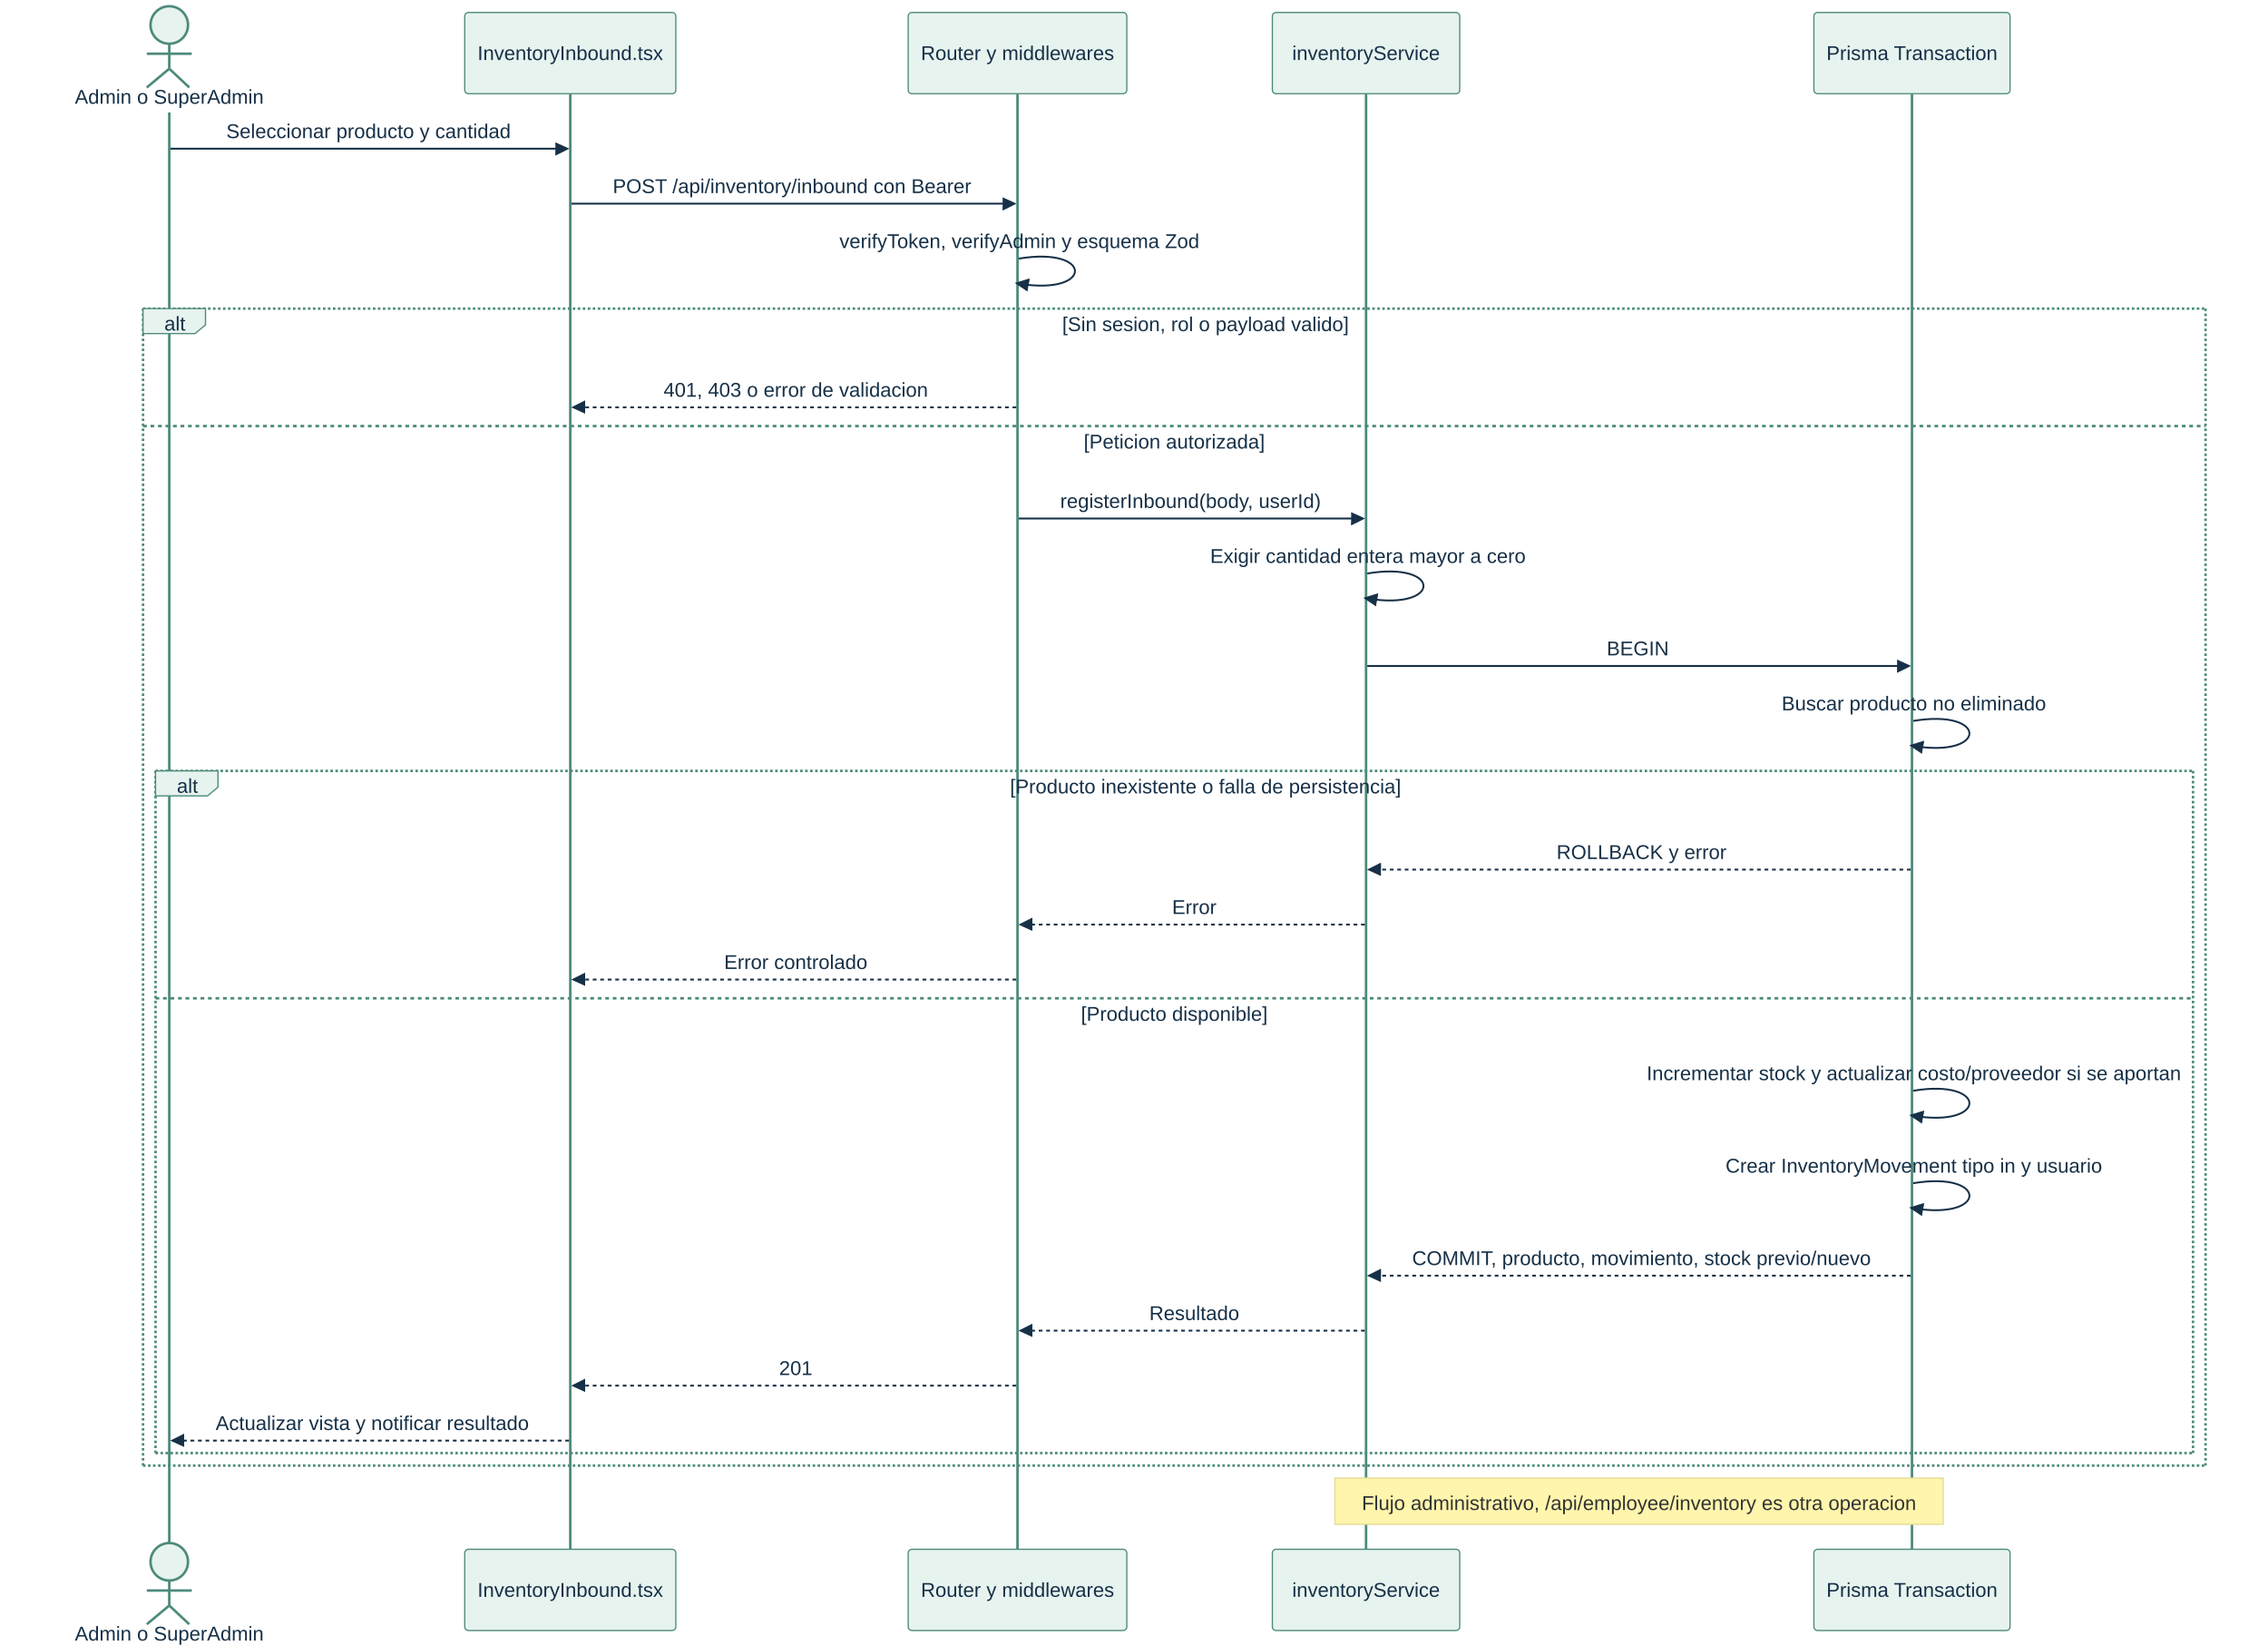
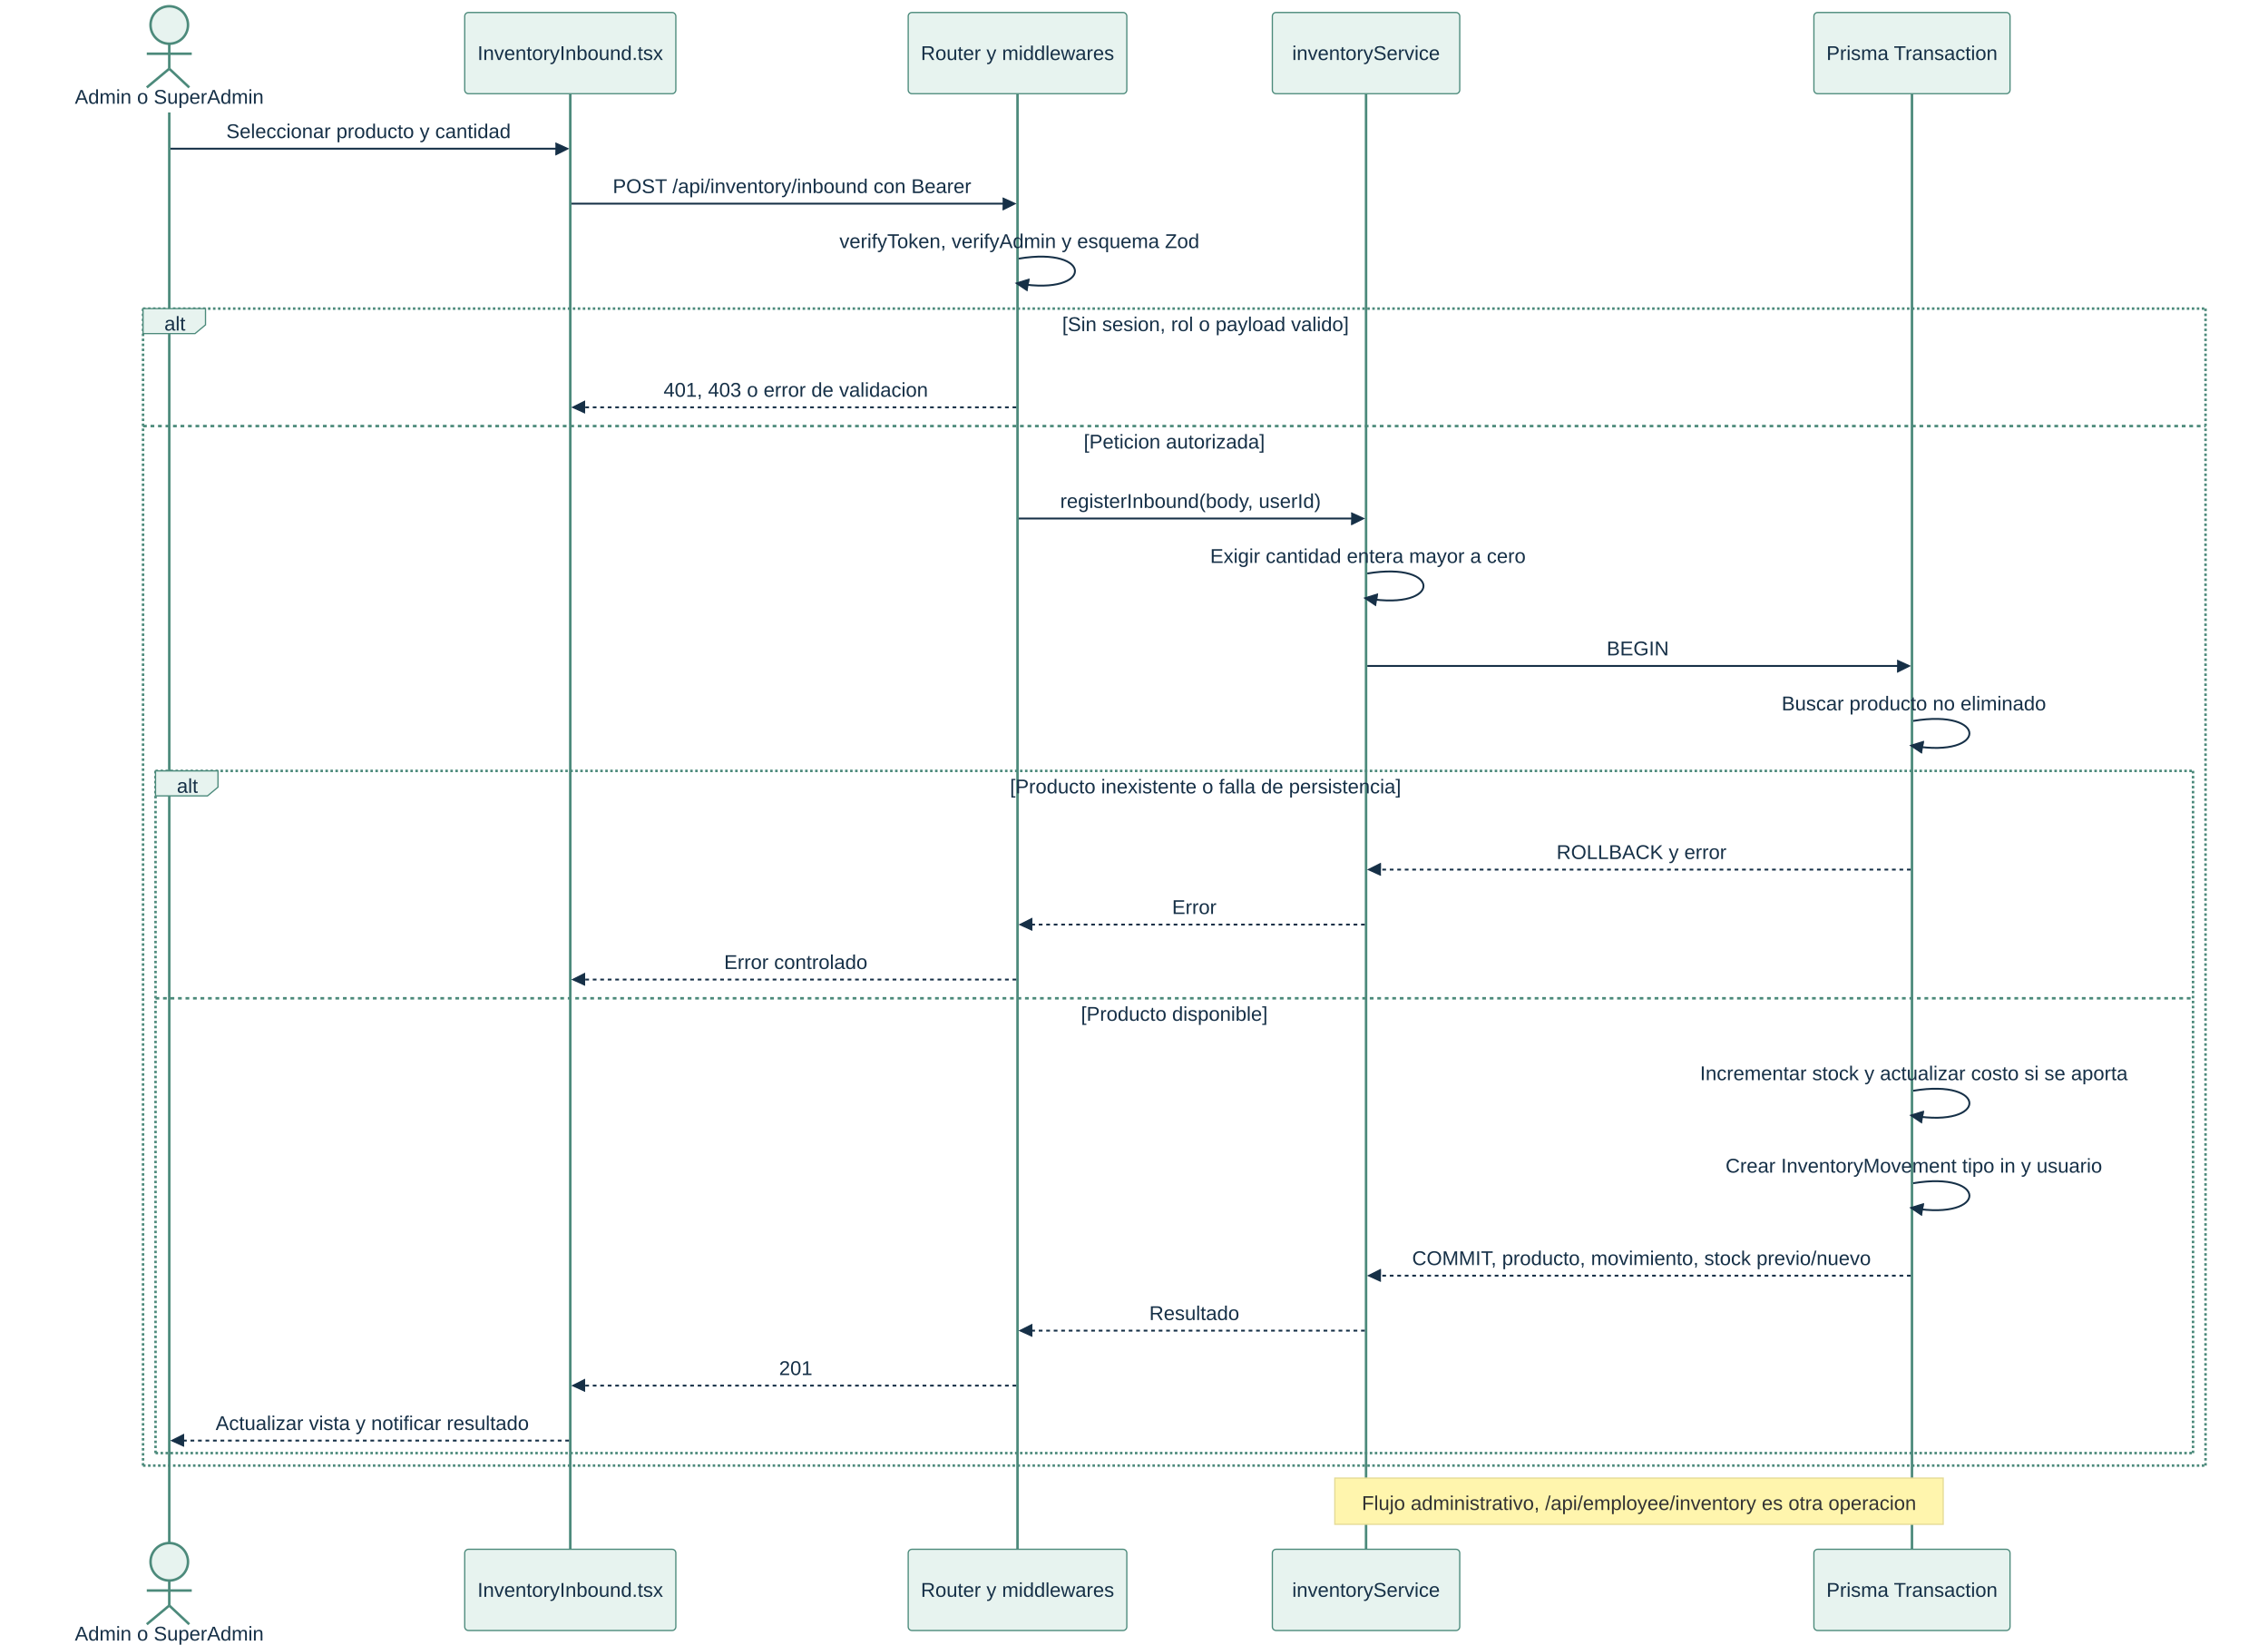
<svg xmlns="http://www.w3.org/2000/svg" id="dg7" width="1815.5" height="1316" viewBox="-50 -10 1815.5 1316" role="graphics-document document" aria-roledescription="sequence">
  <g>
    <rect x="1402" y="1230" fill="#eaeaea" stroke="#666" width="157" height="65" name="TX" rx="3" ry="3" class="actor actor-bottom" />
    <text x="1480.5" y="1262.5" dominant-baseline="central" alignment-baseline="central" class="actor actor-box" style="text-anchor: middle; font-size: 16px; font-weight: 400;">
      <tspan x="1480.5" dy="0">Prisma Transaction</tspan>
    </text>
  </g>
  <g>
    <rect x="968.5" y="1230" fill="#eaeaea" stroke="#666" width="150" height="65" name="S" rx="3" ry="3" class="actor actor-bottom" />
    <text x="1043.5" y="1262.5" dominant-baseline="central" alignment-baseline="central" class="actor actor-box" style="text-anchor: middle; font-size: 16px; font-weight: 400;">
      <tspan x="1043.5" dy="0">inventoryService</tspan>
    </text>
  </g>
  <g>
    <rect x="677" y="1230" fill="#eaeaea" stroke="#666" width="175" height="65" name="MW" rx="3" ry="3" class="actor actor-bottom" />
    <text x="764.5" y="1262.5" dominant-baseline="central" alignment-baseline="central" class="actor actor-box" style="text-anchor: middle; font-size: 16px; font-weight: 400;">
      <tspan x="764.5" dy="0">Router y middlewares</tspan>
    </text>
  </g>
  <g>
    <rect x="322" y="1230" fill="#eaeaea" stroke="#666" width="169" height="65" name="UI" rx="3" ry="3" class="actor actor-bottom" />
    <text x="406.5" y="1262.5" dominant-baseline="central" alignment-baseline="central" class="actor actor-box" style="text-anchor: middle; font-size: 16px; font-weight: 400;">
      <tspan x="406.5" dy="0">InventoryInbound.tsx</tspan>
    </text>
  </g>
  <g />
  <g>
    <line id="actor10" x1="1480.5" y1="65" x2="1480.5" y2="1230" class="actor-line 200" stroke-width="0.5px" stroke="#999" name="TX" data-et="life-line" data-id="TX" />
    <g id="root-10" data-et="participant" data-type="participant" data-id="TX">
      <rect x="1402" y="0" fill="#eaeaea" stroke="#666" width="157" height="65" name="TX" rx="3" ry="3" class="actor actor-top" />
      <text x="1480.5" y="32.5" dominant-baseline="central" alignment-baseline="central" class="actor actor-box" style="text-anchor: middle; font-size: 16px; font-weight: 400;">
        <tspan x="1480.5" dy="0">Prisma Transaction</tspan>
      </text>
    </g>
  </g>
  <g>
    <line id="actor9" x1="1043.5" y1="65" x2="1043.5" y2="1230" class="actor-line 200" stroke-width="0.5px" stroke="#999" name="S" data-et="life-line" data-id="S" />
    <g id="root-9" data-et="participant" data-type="participant" data-id="S">
      <rect x="968.5" y="0" fill="#eaeaea" stroke="#666" width="150" height="65" name="S" rx="3" ry="3" class="actor actor-top" />
      <text x="1043.5" y="32.5" dominant-baseline="central" alignment-baseline="central" class="actor actor-box" style="text-anchor: middle; font-size: 16px; font-weight: 400;">
        <tspan x="1043.5" dy="0">inventoryService</tspan>
      </text>
    </g>
  </g>
  <g>
    <line id="actor8" x1="764.5" y1="65" x2="764.5" y2="1230" class="actor-line 200" stroke-width="0.5px" stroke="#999" name="MW" data-et="life-line" data-id="MW" />
    <g id="root-8" data-et="participant" data-type="participant" data-id="MW">
      <rect x="677" y="0" fill="#eaeaea" stroke="#666" width="175" height="65" name="MW" rx="3" ry="3" class="actor actor-top" />
      <text x="764.5" y="32.5" dominant-baseline="central" alignment-baseline="central" class="actor actor-box" style="text-anchor: middle; font-size: 16px; font-weight: 400;">
        <tspan x="764.5" dy="0">Router y middlewares</tspan>
      </text>
    </g>
  </g>
  <g>
    <line id="actor7" x1="406.5" y1="65" x2="406.5" y2="1230" class="actor-line 200" stroke-width="0.5px" stroke="#999" name="UI" data-et="life-line" data-id="UI" />
    <g id="root-7" data-et="participant" data-type="participant" data-id="UI">
      <rect x="322" y="0" fill="#eaeaea" stroke="#666" width="169" height="65" name="UI" rx="3" ry="3" class="actor actor-top" />
      <text x="406.5" y="32.5" dominant-baseline="central" alignment-baseline="central" class="actor actor-box" style="text-anchor: middle; font-size: 16px; font-weight: 400;">
        <tspan x="406.5" dy="0">InventoryInbound.tsx</tspan>
      </text>
    </g>
  </g>
  <g>
    <line id="actor6" x1="85.5" y1="80" x2="85.5" y2="1230" class="actor-line 200" stroke-width="0.5px" stroke="#999" name="A" data-et="life-line" data-id="A" />
  </g>
  <style>#dg7{font-family:Arial;font-size:16px;fill:#163047;}@keyframes edge-animation-frame{from{stroke-dashoffset:0;}}@keyframes dash{to{stroke-dashoffset:0;}}#dg7 .edge-animation-slow{stroke-dasharray:9,5!important;stroke-dashoffset:900;animation:dash 50s linear infinite;stroke-linecap:round;}#dg7 .edge-animation-fast{stroke-dasharray:9,5!important;stroke-dashoffset:900;animation:dash 20s linear infinite;stroke-linecap:round;}#dg7 .error-icon{fill:#faf1db;}#dg7 .error-text{fill:#050e24;stroke:#050e24;}#dg7 .edge-thickness-normal{stroke-width:1px;}#dg7 .edge-thickness-thick{stroke-width:3.5px;}#dg7 .edge-pattern-solid{stroke-dasharray:0;}#dg7 .edge-thickness-invisible{stroke-width:0;fill:none;}#dg7 .edge-pattern-dashed{stroke-dasharray:3;}#dg7 .edge-pattern-dotted{stroke-dasharray:2;}#dg7 .marker{fill:#60758a;stroke:#60758a;}#dg7 .marker.cross{stroke:#60758a;}#dg7 svg{font-family:Arial;font-size:16px;}#dg7 p{margin:0;}#dg7 .actor{stroke:#4c8a7b;fill:#e7f3ef;stroke-width:1;}#dg7 rect.actor.outer-path[data-look="neo"]{filter:drop-shadow( 1px 2px 2px rgba(185,185,185,1));}#dg7 rect.note[data-look="neo"]{stroke:hsl(52.683, 60%, 73.922%);fill:#fff5ad;filter:drop-shadow( 1px 2px 2px rgba(185,185,185,1));}#dg7 text.actor&gt;tspan{fill:#163047;stroke:none;}#dg7 .actor-line{stroke:#4c8a7b;}#dg7 .innerArc{stroke-width:1.5;stroke-dasharray:none;}#dg7 .messageLine0{stroke-width:1.5;stroke-dasharray:none;stroke:#163047;}#dg7 .messageLine1{stroke-width:1.5;stroke-dasharray:2,2;stroke:#163047;}#dg7 [id$="-arrowhead"] path{fill:#163047;stroke:#163047;}#dg7 .sequenceNumber{fill:#9f8a75;}#dg7 [id$="-sequencenumber"]{fill:#163047;}#dg7 [id$="-crosshead"] path{fill:#163047;stroke:#163047;}#dg7 .messageText{fill:#163047;stroke:none;}#dg7 .labelBox{stroke:#4c8a7b;fill:#e7f3ef;filter:none;}#dg7 .labelText,#dg7 .labelText&gt;tspan{fill:#163047;stroke:none;}#dg7 .loopText,#dg7 .loopText&gt;tspan{fill:#163047;stroke:none;}#dg7 .sectionTitle,#dg7 .sectionTitle&gt;tspan{fill:#163047;stroke:none;}#dg7 .loopLine{stroke-width:2px;stroke-dasharray:2,2;stroke:#4c8a7b;fill:#4c8a7b;}#dg7 .note{stroke:hsl(52.683, 60%, 73.922%);fill:#fff5ad;}#dg7 .noteText,#dg7 .noteText&gt;tspan{fill:#333;stroke:none;font-weight:normal;}#dg7 .activation0{fill:#e3ecfa;stroke:hsl(216.522, 69.697%, 83.529%);}#dg7 .activation1{fill:#e3ecfa;stroke:hsl(216.522, 69.697%, 83.529%);}#dg7 .activation2{fill:#e3ecfa;stroke:hsl(216.522, 69.697%, 83.529%);}#dg7 .actorPopupMenu{position:absolute;}#dg7 .actorPopupMenuPanel{position:absolute;fill:#e7f3ef;box-shadow:0px 8px 16px 0px rgba(0,0,0,0.2);filter:drop-shadow(3px 5px 2px rgb(0 0 0 / 0.4));}#dg7 .actor-man circle,#dg7 line{fill:#e7f3ef;stroke-width:2px;}#dg7 g rect.rect{filter:drop-shadow( 1px 2px 2px rgba(185,185,185,1));stroke:#4c8a7b;}#dg7 .node .neo-node{stroke:#4c8a7b;}#dg7 [data-look="neo"].node rect,#dg7 [data-look="neo"].cluster rect,#dg7 [data-look="neo"].node polygon{stroke:url(#dg7-gradient);filter:drop-shadow( 1px 2px 2px rgba(185,185,185,1));}#dg7 [data-look="neo"].swimlane.cluster rect{filter:none;}#dg7 [data-look="neo"].node path{stroke:url(#dg7-gradient);stroke-width:1px;}#dg7 [data-look="neo"].node .outer-path{filter:drop-shadow( 1px 2px 2px rgba(185,185,185,1));}#dg7 [data-look="neo"].node .neo-line path{stroke:#4c8a7b;filter:none;}#dg7 [data-look="neo"].node circle{stroke:url(#dg7-gradient);filter:drop-shadow( 1px 2px 2px rgba(185,185,185,1));}#dg7 [data-look="neo"].node circle .state-start{fill:#000000;}#dg7 [data-look="neo"].icon-shape .icon{fill:url(#dg7-gradient);filter:drop-shadow( 1px 2px 2px rgba(185,185,185,1));}#dg7 [data-look="neo"].icon-shape .icon-neo path{stroke:url(#dg7-gradient);filter:drop-shadow( 1px 2px 2px rgba(185,185,185,1));}#dg7 :root{--mermaid-font-family:"trebuchet ms",verdana,arial,sans-serif;}</style>
  <g />
  <defs>
    <symbol id="dg7-computer" width="24" height="24">
      <path transform="scale(.5)" d="M2 2v13h20v-13h-20zm18 11h-16v-9h16v9zm-10.228 6l.466-1h3.524l.467 1h-4.457zm14.228 3h-24l2-6h2.104l-1.33 4h18.45l-1.297-4h2.073l2 6zm-5-10h-14v-7h14v7z" />
    </symbol>
  </defs>
  <defs>
    <symbol id="dg7-database" fill-rule="evenodd" clip-rule="evenodd">
      <path transform="scale(.5)" d="M12.258.001l.256.004.255.005.253.008.251.01.249.012.247.015.246.016.242.019.241.02.239.023.236.024.233.027.231.028.229.031.225.032.223.034.22.036.217.038.214.04.211.041.208.043.205.045.201.046.198.048.194.05.191.051.187.053.183.054.18.056.175.057.172.059.168.06.163.061.16.063.155.064.15.066.074.033.073.033.071.034.07.034.069.035.068.035.067.035.066.035.064.036.064.036.062.036.06.036.06.037.058.037.058.037.055.038.055.038.053.038.052.038.051.039.05.039.048.039.047.039.045.04.044.04.043.04.041.04.04.041.039.041.037.041.036.041.034.041.033.042.032.042.03.042.029.042.027.042.026.043.024.043.023.043.021.043.02.043.018.044.017.043.015.044.013.044.012.044.011.045.009.044.007.045.006.045.004.045.002.045.001.045v17l-.001.045-.002.045-.004.045-.006.045-.007.045-.009.044-.011.045-.012.044-.013.044-.015.044-.017.043-.018.044-.02.043-.021.043-.023.043-.024.043-.026.043-.027.042-.029.042-.03.042-.032.042-.033.042-.034.041-.036.041-.037.041-.039.041-.04.041-.041.04-.043.04-.044.04-.045.04-.047.039-.048.039-.05.039-.051.039-.052.038-.053.038-.055.038-.055.038-.058.037-.058.037-.06.037-.06.036-.062.036-.064.036-.064.036-.066.035-.067.035-.068.035-.069.035-.07.034-.071.034-.073.033-.074.033-.15.066-.155.064-.16.063-.163.061-.168.06-.172.059-.175.057-.18.056-.183.054-.187.053-.191.051-.194.05-.198.048-.201.046-.205.045-.208.043-.211.041-.214.04-.217.038-.22.036-.223.034-.225.032-.229.031-.231.028-.233.027-.236.024-.239.023-.241.02-.242.019-.246.016-.247.015-.249.012-.251.01-.253.008-.255.005-.256.004-.258.001-.258-.001-.256-.004-.255-.005-.253-.008-.251-.01-.249-.012-.247-.015-.245-.016-.243-.019-.241-.02-.238-.023-.236-.024-.234-.027-.231-.028-.228-.031-.226-.032-.223-.034-.22-.036-.217-.038-.214-.04-.211-.041-.208-.043-.204-.045-.201-.046-.198-.048-.195-.05-.19-.051-.187-.053-.184-.054-.179-.056-.176-.057-.172-.059-.167-.06-.164-.061-.159-.063-.155-.064-.151-.066-.074-.033-.072-.033-.072-.034-.07-.034-.069-.035-.068-.035-.067-.035-.066-.035-.064-.036-.063-.036-.062-.036-.061-.036-.06-.037-.058-.037-.057-.037-.056-.038-.055-.038-.053-.038-.052-.038-.051-.039-.049-.039-.049-.039-.046-.039-.046-.04-.044-.04-.043-.04-.041-.04-.04-.041-.039-.041-.037-.041-.036-.041-.034-.041-.033-.042-.032-.042-.03-.042-.029-.042-.027-.042-.026-.043-.024-.043-.023-.043-.021-.043-.02-.043-.018-.044-.017-.043-.015-.044-.013-.044-.012-.044-.011-.045-.009-.044-.007-.045-.006-.045-.004-.045-.002-.045-.001-.045v-17l.001-.045.002-.045.004-.045.006-.045.007-.045.009-.044.011-.045.012-.044.013-.044.015-.044.017-.043.018-.044.02-.043.021-.043.023-.043.024-.043.026-.043.027-.042.029-.042.03-.042.032-.042.033-.042.034-.041.036-.041.037-.041.039-.041.04-.041.041-.04.043-.04.044-.04.046-.04.046-.039.049-.039.049-.039.051-.039.052-.038.053-.038.055-.038.056-.038.057-.037.058-.037.06-.037.061-.036.062-.036.063-.036.064-.036.066-.035.067-.035.068-.035.069-.035.07-.034.072-.034.072-.033.074-.033.151-.066.155-.064.159-.063.164-.061.167-.06.172-.059.176-.057.179-.056.184-.054.187-.053.19-.051.195-.05.198-.048.201-.046.204-.045.208-.043.211-.041.214-.04.217-.038.22-.036.223-.034.226-.032.228-.031.231-.028.234-.027.236-.024.238-.023.241-.02.243-.019.245-.016.247-.015.249-.012.251-.01.253-.008.255-.005.256-.004.258-.001.258.001zm-9.258 20.499v.01l.001.021.003.021.004.022.005.021.006.022.007.022.009.023.01.022.011.023.012.023.013.023.015.023.016.024.017.023.018.024.019.024.021.024.022.025.023.024.024.025.052.049.056.05.061.051.066.051.07.051.075.051.079.052.084.052.088.052.092.052.097.052.102.051.105.052.11.052.114.051.119.051.123.051.127.05.131.05.135.05.139.048.144.049.147.047.152.047.155.047.16.045.163.045.167.043.171.043.176.041.178.041.183.039.187.039.19.037.194.035.197.035.202.033.204.031.209.03.212.029.216.027.219.025.222.024.226.021.23.02.233.018.236.016.24.015.243.012.246.01.249.008.253.005.256.004.259.001.26-.001.257-.004.254-.005.25-.008.247-.011.244-.012.241-.014.237-.016.233-.018.231-.021.226-.021.224-.024.22-.026.216-.027.212-.028.21-.031.205-.031.202-.034.198-.034.194-.036.191-.037.187-.039.183-.04.179-.04.175-.042.172-.043.168-.044.163-.045.16-.046.155-.046.152-.047.148-.048.143-.049.139-.049.136-.05.131-.05.126-.05.123-.051.118-.052.114-.051.11-.052.106-.052.101-.052.096-.052.092-.052.088-.053.083-.051.079-.052.074-.052.07-.051.065-.051.06-.051.056-.05.051-.05.023-.024.023-.025.021-.024.02-.024.019-.024.018-.024.017-.024.015-.023.014-.024.013-.023.012-.023.01-.023.01-.022.008-.022.006-.022.006-.022.004-.022.004-.021.001-.021.001-.021v-4.127l-.077.055-.08.053-.083.054-.085.053-.087.052-.09.052-.093.051-.095.05-.097.05-.1.049-.102.049-.105.048-.106.047-.109.047-.111.046-.114.045-.115.045-.118.044-.12.043-.122.042-.124.042-.126.041-.128.04-.13.04-.132.038-.134.038-.135.037-.138.037-.139.035-.142.035-.143.034-.144.033-.147.032-.148.031-.15.03-.151.03-.153.029-.154.027-.156.027-.158.026-.159.025-.161.024-.162.023-.163.022-.165.021-.166.02-.167.019-.169.018-.169.017-.171.016-.173.015-.173.014-.175.013-.175.012-.177.011-.178.01-.179.008-.179.008-.181.006-.182.005-.182.004-.184.003-.184.002h-.37l-.184-.002-.184-.003-.182-.004-.182-.005-.181-.006-.179-.008-.179-.008-.178-.01-.176-.011-.176-.012-.175-.013-.173-.014-.172-.015-.171-.016-.17-.017-.169-.018-.167-.019-.166-.02-.165-.021-.163-.022-.162-.023-.161-.024-.159-.025-.157-.026-.156-.027-.155-.027-.153-.029-.151-.03-.15-.03-.148-.031-.146-.032-.145-.033-.143-.034-.141-.035-.14-.035-.137-.037-.136-.037-.134-.038-.132-.038-.13-.04-.128-.04-.126-.041-.124-.042-.122-.042-.12-.044-.117-.043-.116-.045-.113-.045-.112-.046-.109-.047-.106-.047-.105-.048-.102-.049-.1-.049-.097-.05-.095-.05-.093-.052-.09-.051-.087-.052-.085-.053-.083-.054-.08-.054-.077-.054v4.127zm0-5.654v.011l.001.021.003.021.004.021.005.022.006.022.007.022.009.022.01.022.011.023.012.023.013.023.015.024.016.023.017.024.018.024.019.024.021.024.022.024.023.025.024.024.052.05.056.05.061.05.066.051.07.051.075.052.079.051.084.052.088.052.092.052.097.052.102.052.105.052.11.051.114.051.119.052.123.05.127.051.131.05.135.049.139.049.144.048.147.048.152.047.155.046.16.045.163.045.167.044.171.042.176.042.178.04.183.04.187.038.19.037.194.036.197.034.202.033.204.032.209.03.212.028.216.027.219.025.222.024.226.022.23.02.233.018.236.016.24.014.243.012.246.01.249.008.253.006.256.003.259.001.26-.001.257-.003.254-.006.25-.008.247-.01.244-.012.241-.015.237-.016.233-.018.231-.02.226-.022.224-.024.22-.025.216-.027.212-.029.21-.03.205-.032.202-.033.198-.035.194-.036.191-.037.187-.039.183-.039.179-.041.175-.042.172-.043.168-.044.163-.045.16-.045.155-.047.152-.047.148-.048.143-.048.139-.05.136-.049.131-.05.126-.051.123-.051.118-.051.114-.052.11-.052.106-.052.101-.052.096-.052.092-.052.088-.052.083-.052.079-.052.074-.051.07-.052.065-.051.06-.05.056-.051.051-.049.023-.025.023-.024.021-.025.02-.024.019-.024.018-.024.017-.024.015-.023.014-.023.013-.024.012-.022.01-.023.01-.023.008-.022.006-.022.006-.022.004-.021.004-.022.001-.021.001-.021v-4.139l-.077.054-.08.054-.083.054-.085.052-.087.053-.09.051-.093.051-.095.051-.097.05-.1.049-.102.049-.105.048-.106.047-.109.047-.111.046-.114.045-.115.044-.118.044-.12.044-.122.042-.124.042-.126.041-.128.04-.13.039-.132.039-.134.038-.135.037-.138.036-.139.036-.142.035-.143.033-.144.033-.147.033-.148.031-.15.03-.151.03-.153.028-.154.028-.156.027-.158.026-.159.025-.161.024-.162.023-.163.022-.165.021-.166.02-.167.019-.169.018-.169.017-.171.016-.173.015-.173.014-.175.013-.175.012-.177.011-.178.009-.179.009-.179.007-.181.007-.182.005-.182.004-.184.003-.184.002h-.37l-.184-.002-.184-.003-.182-.004-.182-.005-.181-.007-.179-.007-.179-.009-.178-.009-.176-.011-.176-.012-.175-.013-.173-.014-.172-.015-.171-.016-.17-.017-.169-.018-.167-.019-.166-.02-.165-.021-.163-.022-.162-.023-.161-.024-.159-.025-.157-.026-.156-.027-.155-.028-.153-.028-.151-.03-.15-.03-.148-.031-.146-.033-.145-.033-.143-.033-.141-.035-.14-.036-.137-.036-.136-.037-.134-.038-.132-.039-.13-.039-.128-.04-.126-.041-.124-.042-.122-.043-.12-.043-.117-.044-.116-.044-.113-.046-.112-.046-.109-.046-.106-.047-.105-.048-.102-.049-.1-.049-.097-.05-.095-.051-.093-.051-.09-.051-.087-.053-.085-.052-.083-.054-.08-.054-.077-.054v4.139zm0-5.666v.011l.001.02.003.022.004.021.005.022.006.021.007.022.009.023.01.022.011.023.012.023.013.023.015.023.016.024.017.024.018.023.019.024.021.025.022.024.023.024.024.025.052.05.056.05.061.05.066.051.07.051.075.052.079.051.084.052.088.052.092.052.097.052.102.052.105.051.11.052.114.051.119.051.123.051.127.05.131.05.135.05.139.049.144.048.147.048.152.047.155.046.16.045.163.045.167.043.171.043.176.042.178.04.183.04.187.038.19.037.194.036.197.034.202.033.204.032.209.03.212.028.216.027.219.025.222.024.226.021.23.02.233.018.236.017.24.014.243.012.246.01.249.008.253.006.256.003.259.001.26-.001.257-.003.254-.006.25-.008.247-.01.244-.013.241-.014.237-.016.233-.018.231-.02.226-.022.224-.024.22-.025.216-.027.212-.029.21-.03.205-.032.202-.033.198-.035.194-.036.191-.037.187-.039.183-.039.179-.041.175-.042.172-.043.168-.044.163-.045.16-.045.155-.047.152-.047.148-.048.143-.049.139-.049.136-.049.131-.051.126-.05.123-.051.118-.052.114-.051.11-.052.106-.052.101-.052.096-.052.092-.052.088-.052.083-.052.079-.052.074-.052.07-.051.065-.051.06-.051.056-.05.051-.049.023-.025.023-.025.021-.024.02-.024.019-.024.018-.024.017-.024.015-.023.014-.024.013-.023.012-.023.01-.022.01-.023.008-.022.006-.022.006-.022.004-.022.004-.021.001-.021.001-.021v-4.153l-.077.054-.08.054-.083.053-.085.053-.087.053-.09.051-.093.051-.095.051-.097.05-.1.049-.102.048-.105.048-.106.048-.109.046-.111.046-.114.046-.115.044-.118.044-.12.043-.122.043-.124.042-.126.041-.128.04-.13.039-.132.039-.134.038-.135.037-.138.036-.139.036-.142.034-.143.034-.144.033-.147.032-.148.032-.15.03-.151.03-.153.028-.154.028-.156.027-.158.026-.159.024-.161.024-.162.023-.163.023-.165.021-.166.02-.167.019-.169.018-.169.017-.171.016-.173.015-.173.014-.175.013-.175.012-.177.01-.178.01-.179.009-.179.007-.181.006-.182.006-.182.004-.184.003-.184.001-.185.001-.185-.001-.184-.001-.184-.003-.182-.004-.182-.006-.181-.006-.179-.007-.179-.009-.178-.01-.176-.01-.176-.012-.175-.013-.173-.014-.172-.015-.171-.016-.17-.017-.169-.018-.167-.019-.166-.02-.165-.021-.163-.023-.162-.023-.161-.024-.159-.024-.157-.026-.156-.027-.155-.028-.153-.028-.151-.03-.15-.03-.148-.032-.146-.032-.145-.033-.143-.034-.141-.034-.14-.036-.137-.036-.136-.037-.134-.038-.132-.039-.13-.039-.128-.041-.126-.041-.124-.041-.122-.043-.12-.043-.117-.044-.116-.044-.113-.046-.112-.046-.109-.046-.106-.048-.105-.048-.102-.048-.1-.05-.097-.049-.095-.051-.093-.051-.09-.052-.087-.052-.085-.053-.083-.053-.08-.054-.077-.054v4.153zm8.74-8.179l-.257.004-.254.005-.25.008-.247.011-.244.012-.241.014-.237.016-.233.018-.231.021-.226.022-.224.023-.22.026-.216.027-.212.028-.21.031-.205.032-.202.033-.198.034-.194.036-.191.038-.187.038-.183.04-.179.041-.175.042-.172.043-.168.043-.163.045-.16.046-.155.046-.152.048-.148.048-.143.048-.139.049-.136.05-.131.05-.126.051-.123.051-.118.051-.114.052-.11.052-.106.052-.101.052-.096.052-.092.052-.088.052-.083.052-.079.052-.074.051-.07.052-.065.051-.06.05-.056.05-.051.05-.023.025-.023.024-.021.024-.02.025-.019.024-.018.024-.017.023-.015.024-.014.023-.013.023-.012.023-.01.023-.01.022-.008.022-.006.023-.006.021-.004.022-.004.021-.001.021-.001.021.001.021.001.021.004.021.004.022.006.021.006.023.008.022.01.022.01.023.012.023.013.023.014.023.015.024.017.023.018.024.019.024.02.025.021.024.023.024.023.025.051.05.056.05.06.05.065.051.07.052.074.051.079.052.083.052.088.052.092.052.096.052.101.052.106.052.11.052.114.052.118.051.123.051.126.051.131.05.136.05.139.049.143.048.148.048.152.048.155.046.16.046.163.045.168.043.172.043.175.042.179.041.183.04.187.038.191.038.194.036.198.034.202.033.205.032.21.031.212.028.216.027.22.026.224.023.226.022.231.021.233.018.237.016.241.014.244.012.247.011.25.008.254.005.257.004.26.001.26-.001.257-.004.254-.005.25-.008.247-.011.244-.012.241-.014.237-.016.233-.018.231-.021.226-.022.224-.023.22-.026.216-.027.212-.028.21-.031.205-.032.202-.033.198-.034.194-.036.191-.038.187-.038.183-.04.179-.041.175-.042.172-.043.168-.043.163-.045.16-.046.155-.046.152-.048.148-.048.143-.048.139-.049.136-.05.131-.05.126-.051.123-.051.118-.051.114-.052.11-.052.106-.052.101-.052.096-.052.092-.052.088-.052.083-.052.079-.052.074-.051.07-.052.065-.051.06-.05.056-.05.051-.05.023-.025.023-.024.021-.024.02-.025.019-.024.018-.024.017-.023.015-.024.014-.023.013-.023.012-.023.01-.023.01-.022.008-.022.006-.023.006-.021.004-.022.004-.021.001-.021.001-.021-.001-.021-.001-.021-.004-.021-.004-.022-.006-.021-.006-.023-.008-.022-.01-.022-.01-.023-.012-.023-.013-.023-.014-.023-.015-.024-.017-.023-.018-.024-.019-.024-.02-.025-.021-.024-.023-.024-.023-.025-.051-.05-.056-.05-.06-.05-.065-.051-.07-.052-.074-.051-.079-.052-.083-.052-.088-.052-.092-.052-.096-.052-.101-.052-.106-.052-.11-.052-.114-.052-.118-.051-.123-.051-.126-.051-.131-.05-.136-.05-.139-.049-.143-.048-.148-.048-.152-.048-.155-.046-.16-.046-.163-.045-.168-.043-.172-.043-.175-.042-.179-.041-.183-.04-.187-.038-.191-.038-.194-.036-.198-.034-.202-.033-.205-.032-.21-.031-.212-.028-.216-.027-.22-.026-.224-.023-.226-.022-.231-.021-.233-.018-.237-.016-.241-.014-.244-.012-.247-.011-.25-.008-.254-.005-.257-.004-.26-.001-.26.001z" />
    </symbol>
  </defs>
  <defs>
    <symbol id="dg7-clock" width="24" height="24">
      <path transform="scale(.5)" d="M12 2c5.514 0 10 4.486 10 10s-4.486 10-10 10-10-4.486-10-10 4.486-10 10-10zm0-2c-6.627 0-12 5.373-12 12s5.373 12 12 12 12-5.373 12-12-5.373-12-12-12zm5.848 12.459c.202.038.202.333.001.372-1.907.361-6.045 1.111-6.547 1.111-.719 0-1.301-.582-1.301-1.301 0-.512.77-5.447 1.125-7.445.034-.192.312-.181.343.014l.985 6.238 5.394 1.011z" />
    </symbol>
  </defs>
  <defs>
    <marker id="dg7-arrowhead" refX="7.9" refY="5" markerUnits="userSpaceOnUse" markerWidth="12" markerHeight="12" orient="auto-start-reverse">
      <path d="M -1 0 L 10 5 L 0 10 z" />
    </marker>
  </defs>
  <defs>
    <marker id="dg7-crosshead" markerWidth="15" markerHeight="8" orient="auto" refX="4" refY="4.5">
      <path fill="none" stroke="#000000" stroke-width="1pt" d="M 1,2 L 6,7 M 6,2 L 1,7" style="stroke-dasharray: 0, 0;" />
    </marker>
  </defs>
  <defs>
    <marker id="dg7-filled-head" refX="15.5" refY="7" markerWidth="20" markerHeight="28" orient="auto">
      <path d="M 18,7 L9,13 L14,7 L9,1 Z" />
    </marker>
  </defs>
  <defs>
    <marker id="dg7-sequencenumber" refX="15" refY="15" markerWidth="60" markerHeight="40" orient="auto">
      <circle cx="15" cy="15" r="6" />
    </marker>
  </defs>
  <defs>
    <marker id="dg7-solidTopArrowHead" refX="7.9" refY="7.25" markerUnits="userSpaceOnUse" markerWidth="12" markerHeight="12" orient="auto-start-reverse">
      <path d="M 0 0 L 10 8 L 0 8 z" />
    </marker>
  </defs>
  <defs>
    <marker id="dg7-solidBottomArrowHead" refX="7.9" refY="0.75" markerUnits="userSpaceOnUse" markerWidth="12" markerHeight="12" orient="auto-start-reverse">
      <path d="M 0 0 L 10 0 L 0 8 z" />
    </marker>
  </defs>
  <defs>
    <marker id="dg7-stickTopArrowHead" refX="7.5" refY="7" markerUnits="userSpaceOnUse" markerWidth="12" markerHeight="12" orient="auto-start-reverse">
      <path d="M 0 0 L 7 7" stroke="black" stroke-width="1.5" fill="none" />
    </marker>
  </defs>
  <defs>
    <marker id="dg7-stickBottomArrowHead" refX="7.5" refY="0" markerUnits="userSpaceOnUse" markerWidth="12" markerHeight="12" orient="auto-start-reverse">
      <path d="M 0 7 L 7 0" stroke="black" stroke-width="1.5" fill="none" />
    </marker>
  </defs>
  <g data-et="control-structure" data-id="i21">
    <line x1="74.5" y1="607" x2="1705.5" y2="607" class="loopLine" />
    <line x1="1705.5" y1="607" x2="1705.5" y2="1153" class="loopLine" />
    <line x1="74.5" y1="1153" x2="1705.5" y2="1153" class="loopLine" />
    <line x1="74.5" y1="607" x2="74.5" y2="1153" class="loopLine" />
    <line x1="74.5" y1="789" x2="1705.5" y2="789" class="loopLine" style="stroke-dasharray: 3, 3;" />
    <polygon points="74.5,607 124.5,607 124.5,620 116.1,627 74.5,627" class="labelBox" />
    <text x="100" y="620" text-anchor="middle" dominant-baseline="middle" alignment-baseline="middle" class="labelText" style="font-size: 16px; font-weight: 400;">alt</text>
    <text x="915" y="625" text-anchor="middle" class="loopText" style="font-size: 16px; font-weight: 400;">
      <tspan x="915">[Producto inexistente o falla de persistencia]</tspan>
    </text>
    <text x="890" y="807" text-anchor="middle" class="sectionTitle" style="font-size: 16px; font-weight: 400;">[Producto disponible]</text>
  </g>
  <g data-et="control-structure" data-id="i22">
    <line x1="64.5" y1="237" x2="1715.5" y2="237" class="loopLine" />
    <line x1="1715.5" y1="237" x2="1715.5" y2="1163" class="loopLine" />
    <line x1="64.5" y1="1163" x2="1715.5" y2="1163" class="loopLine" />
    <line x1="64.5" y1="237" x2="64.5" y2="1163" class="loopLine" />
    <line x1="64.5" y1="331" x2="1715.5" y2="331" class="loopLine" style="stroke-dasharray: 3, 3;" />
    <polygon points="64.5,237 114.5,237 114.5,250 106.1,257 64.5,257" class="labelBox" />
    <text x="90" y="250" text-anchor="middle" dominant-baseline="middle" alignment-baseline="middle" class="labelText" style="font-size: 16px; font-weight: 400;">alt</text>
    <text x="915" y="255" text-anchor="middle" class="loopText" style="font-size: 16px; font-weight: 400;">
      <tspan x="915">[Sin sesion, rol o payload valido]</tspan>
    </text>
    <text x="890" y="349" text-anchor="middle" class="sectionTitle" style="font-size: 16px; font-weight: 400;">[Peticion autorizada]</text>
  </g>
  <g data-et="note" data-id="i23">
    <rect x="1018.5" y="1173" fill="#EDF2AE" stroke="#666" width="487" height="37" class="note" />
    <text x="1262" y="1178" text-anchor="middle" dominant-baseline="middle" alignment-baseline="middle" class="noteText" dy="1em" style="font-size: 16px; font-weight: 400;">
      <tspan x="1262">Flujo administrativo, /api/employee/inventory es otra operacion</tspan>
    </text>
  </g>
  <g class="actor-man actor-top" name="A" data-et="participant" data-type="actor" data-id="A" style="stroke: rgb(76, 138, 123);">
    <line id="actor-man-torso6" x1="85.5" y1="25" x2="85.5" y2="45" />
    <line id="actor-man-arms6" x1="67.5" y1="33" x2="103.5" y2="33" />
    <line x1="67.5" y1="60" x2="85.5" y2="45" />
    <line x1="85.5" y1="45" x2="101.5" y2="60" />
    <circle cx="85.5" cy="10" r="15" width="171" height="65" />
    <text x="85.5" y="67.5" dominant-baseline="central" alignment-baseline="central" class="actor actor-man" style="text-anchor: middle; font-size: 16px; font-weight: 400;">
      <tspan x="85.5" dy="0">Admin o SuperAdmin</tspan>
    </text>
  </g>
  <text x="245" y="80" text-anchor="middle" dominant-baseline="middle" alignment-baseline="middle" class="messageText" dy="1em" style="font-size: 16px; font-weight: 400;">Seleccionar producto y cantidad</text>
  <line x1="86.5" y1="109" x2="402.5" y2="109" class="messageLine0" data-et="message" data-id="i0" data-from="A" data-to="UI" stroke-width="2" stroke="none" marker-end="url(#dg7-arrowhead)" style="fill: none;" />
  <text x="584" y="124" text-anchor="middle" dominant-baseline="middle" alignment-baseline="middle" class="messageText" dy="1em" style="font-size: 16px; font-weight: 400;">POST /api/inventory/inbound con Bearer</text>
  <line x1="407.5" y1="153" x2="760.5" y2="153" class="messageLine0" data-et="message" data-id="i1" data-from="UI" data-to="MW" stroke-width="2" stroke="none" marker-end="url(#dg7-arrowhead)" style="fill: none;" />
  <text x="766" y="168" text-anchor="middle" dominant-baseline="middle" alignment-baseline="middle" class="messageText" dy="1em" style="font-size: 16px; font-weight: 400;">verifyToken, verifyAdmin y esquema Zod</text>
  <path d="M 765.5,197 C 825.5,187 825.5,227 765.5,217" class="messageLine0" data-et="message" data-id="i2" data-from="MW" data-to="MW" stroke-width="2" stroke="none" marker-end="url(#dg7-arrowhead)" style="fill: none;" />
  <text x="587" y="287" text-anchor="middle" dominant-baseline="middle" alignment-baseline="middle" class="messageText" dy="1em" style="font-size: 16px; font-weight: 400;">401, 403 o error de validacion</text>
  <line x1="763.5" y1="316" x2="410.5" y2="316" class="messageLine1" data-et="message" data-id="i4" data-from="MW" data-to="UI" stroke-width="2" stroke="none" marker-end="url(#dg7-arrowhead)" style="stroke-dasharray: 3, 3; fill: none;" />
  <text x="903" y="376" text-anchor="middle" dominant-baseline="middle" alignment-baseline="middle" class="messageText" dy="1em" style="font-size: 16px; font-weight: 400;">registerInbound(body, userId)</text>
  <line x1="765.5" y1="405" x2="1039.5" y2="405" class="messageLine0" data-et="message" data-id="i6" data-from="MW" data-to="S" stroke-width="2" stroke="none" marker-end="url(#dg7-arrowhead)" style="fill: none;" />
  <text x="1045" y="420" text-anchor="middle" dominant-baseline="middle" alignment-baseline="middle" class="messageText" dy="1em" style="font-size: 16px; font-weight: 400;">Exigir cantidad entera mayor a cero</text>
  <path d="M 1044.5,449 C 1104.5,439 1104.5,479 1044.5,469" class="messageLine0" data-et="message" data-id="i7" data-from="S" data-to="S" stroke-width="2" stroke="none" marker-end="url(#dg7-arrowhead)" style="fill: none;" />
  <text x="1261" y="494" text-anchor="middle" dominant-baseline="middle" alignment-baseline="middle" class="messageText" dy="1em" style="font-size: 16px; font-weight: 400;">BEGIN</text>
  <line x1="1044.5" y1="523" x2="1476.5" y2="523" class="messageLine0" data-et="message" data-id="i8" data-from="S" data-to="TX" stroke-width="2" stroke="none" marker-end="url(#dg7-arrowhead)" style="fill: none;" />
  <text x="1482" y="538" text-anchor="middle" dominant-baseline="middle" alignment-baseline="middle" class="messageText" dy="1em" style="font-size: 16px; font-weight: 400;">Buscar producto no eliminado</text>
  <path d="M 1481.5,567 C 1541.5,557 1541.5,597 1481.5,587" class="messageLine0" data-et="message" data-id="i9" data-from="TX" data-to="TX" stroke-width="2" stroke="none" marker-end="url(#dg7-arrowhead)" style="fill: none;" />
  <text x="1264" y="657" text-anchor="middle" dominant-baseline="middle" alignment-baseline="middle" class="messageText" dy="1em" style="font-size: 16px; font-weight: 400;">ROLLBACK y error</text>
  <line x1="1479.5" y1="686" x2="1047.5" y2="686" class="messageLine1" data-et="message" data-id="i11" data-from="TX" data-to="S" stroke-width="2" stroke="none" marker-end="url(#dg7-arrowhead)" style="stroke-dasharray: 3, 3; fill: none;" />
  <text x="906" y="701" text-anchor="middle" dominant-baseline="middle" alignment-baseline="middle" class="messageText" dy="1em" style="font-size: 16px; font-weight: 400;">Error</text>
  <line x1="1042.5" y1="730" x2="768.5" y2="730" class="messageLine1" data-et="message" data-id="i12" data-from="S" data-to="MW" stroke-width="2" stroke="none" marker-end="url(#dg7-arrowhead)" style="stroke-dasharray: 3, 3; fill: none;" />
  <text x="587" y="745" text-anchor="middle" dominant-baseline="middle" alignment-baseline="middle" class="messageText" dy="1em" style="font-size: 16px; font-weight: 400;">Error controlado</text>
  <line x1="763.5" y1="774" x2="410.5" y2="774" class="messageLine1" data-et="message" data-id="i13" data-from="MW" data-to="UI" stroke-width="2" stroke="none" marker-end="url(#dg7-arrowhead)" style="stroke-dasharray: 3, 3; fill: none;" />
-   <text x="1482" y="834" text-anchor="middle" dominant-baseline="middle" alignment-baseline="middle" class="messageText" dy="1em" style="font-size: 16px; font-weight: 400;">Incrementar stock y actualizar costo/proveedor si se aportan</text>
+   <text x="1482" y="834" text-anchor="middle" dominant-baseline="middle" alignment-baseline="middle" class="messageText" dy="1em" style="font-size: 16px; font-weight: 400;">Incrementar stock y actualizar costo si se aporta</text>
  <path d="M 1481.5,863 C 1541.5,853 1541.5,893 1481.5,883" class="messageLine0" data-et="message" data-id="i15" data-from="TX" data-to="TX" stroke-width="2" stroke="none" marker-end="url(#dg7-arrowhead)" style="fill: none;" />
  <text x="1482" y="908" text-anchor="middle" dominant-baseline="middle" alignment-baseline="middle" class="messageText" dy="1em" style="font-size: 16px; font-weight: 400;">Crear InventoryMovement tipo in y usuario</text>
  <path d="M 1481.5,937 C 1541.5,927 1541.5,967 1481.5,957" class="messageLine0" data-et="message" data-id="i16" data-from="TX" data-to="TX" stroke-width="2" stroke="none" marker-end="url(#dg7-arrowhead)" style="fill: none;" />
  <text x="1264" y="982" text-anchor="middle" dominant-baseline="middle" alignment-baseline="middle" class="messageText" dy="1em" style="font-size: 16px; font-weight: 400;">COMMIT, producto, movimiento, stock previo/nuevo</text>
  <line x1="1479.5" y1="1011" x2="1047.5" y2="1011" class="messageLine1" data-et="message" data-id="i17" data-from="TX" data-to="S" stroke-width="2" stroke="none" marker-end="url(#dg7-arrowhead)" style="stroke-dasharray: 3, 3; fill: none;" />
  <text x="906" y="1026" text-anchor="middle" dominant-baseline="middle" alignment-baseline="middle" class="messageText" dy="1em" style="font-size: 16px; font-weight: 400;">Resultado</text>
  <line x1="1042.5" y1="1055" x2="768.5" y2="1055" class="messageLine1" data-et="message" data-id="i18" data-from="S" data-to="MW" stroke-width="2" stroke="none" marker-end="url(#dg7-arrowhead)" style="stroke-dasharray: 3, 3; fill: none;" />
  <text x="587" y="1070" text-anchor="middle" dominant-baseline="middle" alignment-baseline="middle" class="messageText" dy="1em" style="font-size: 16px; font-weight: 400;">201</text>
  <line x1="763.5" y1="1099" x2="410.5" y2="1099" class="messageLine1" data-et="message" data-id="i19" data-from="MW" data-to="UI" stroke-width="2" stroke="none" marker-end="url(#dg7-arrowhead)" style="stroke-dasharray: 3, 3; fill: none;" />
  <text x="248" y="1114" text-anchor="middle" dominant-baseline="middle" alignment-baseline="middle" class="messageText" dy="1em" style="font-size: 16px; font-weight: 400;">Actualizar vista y notificar resultado</text>
  <line x1="405.5" y1="1143" x2="89.5" y2="1143" class="messageLine1" data-et="message" data-id="i20" data-from="UI" data-to="A" stroke-width="2" stroke="none" marker-end="url(#dg7-arrowhead)" style="stroke-dasharray: 3, 3; fill: none;" />
  <g class="actor-man actor-bottom" name="A" style="stroke: rgb(76, 138, 123);">
    <line id="actor-man-torso10" x1="85.5" y1="1255" x2="85.5" y2="1275" />
    <line id="actor-man-arms10" x1="67.5" y1="1263" x2="103.5" y2="1263" />
    <line x1="67.5" y1="1290" x2="85.5" y2="1275" />
    <line x1="85.5" y1="1275" x2="101.5" y2="1290" />
    <circle cx="85.5" cy="1240" r="15" width="171" height="65" />
    <text x="85.5" y="1297.5" dominant-baseline="central" alignment-baseline="central" class="actor actor-man" style="text-anchor: middle; font-size: 16px; font-weight: 400;">
      <tspan x="85.5" dy="0">Admin o SuperAdmin</tspan>
    </text>
  </g>
</svg>
